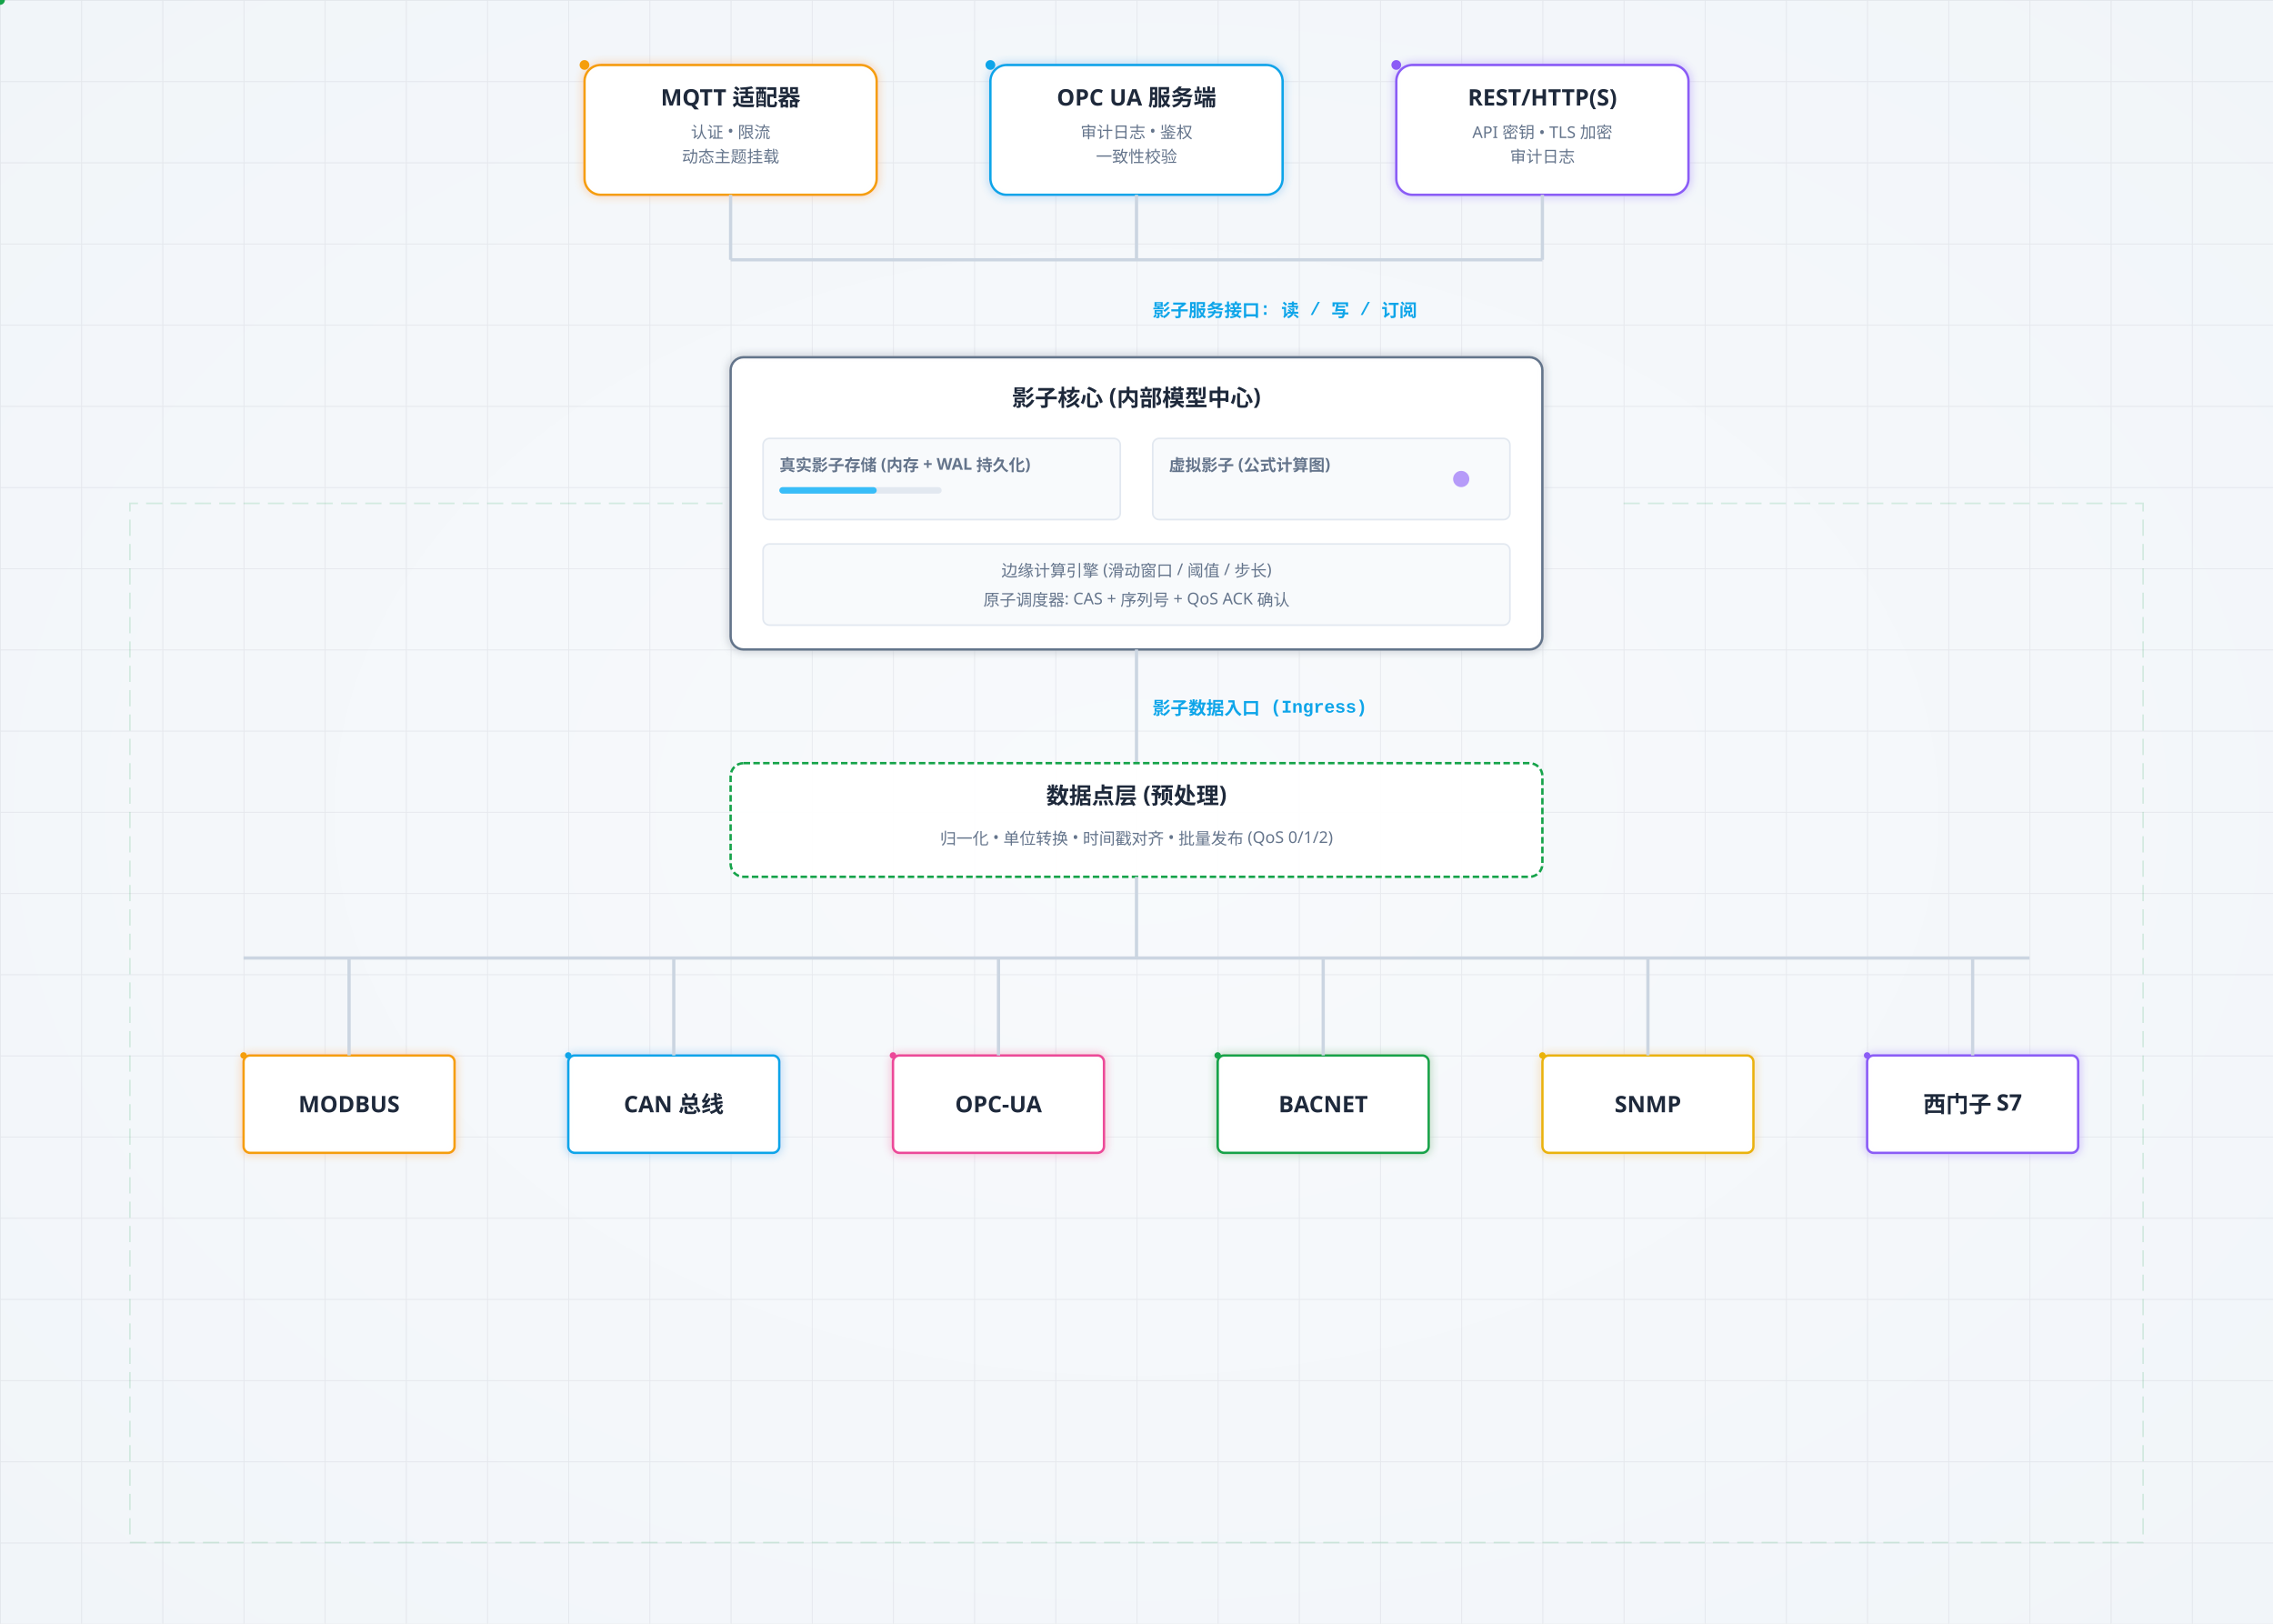
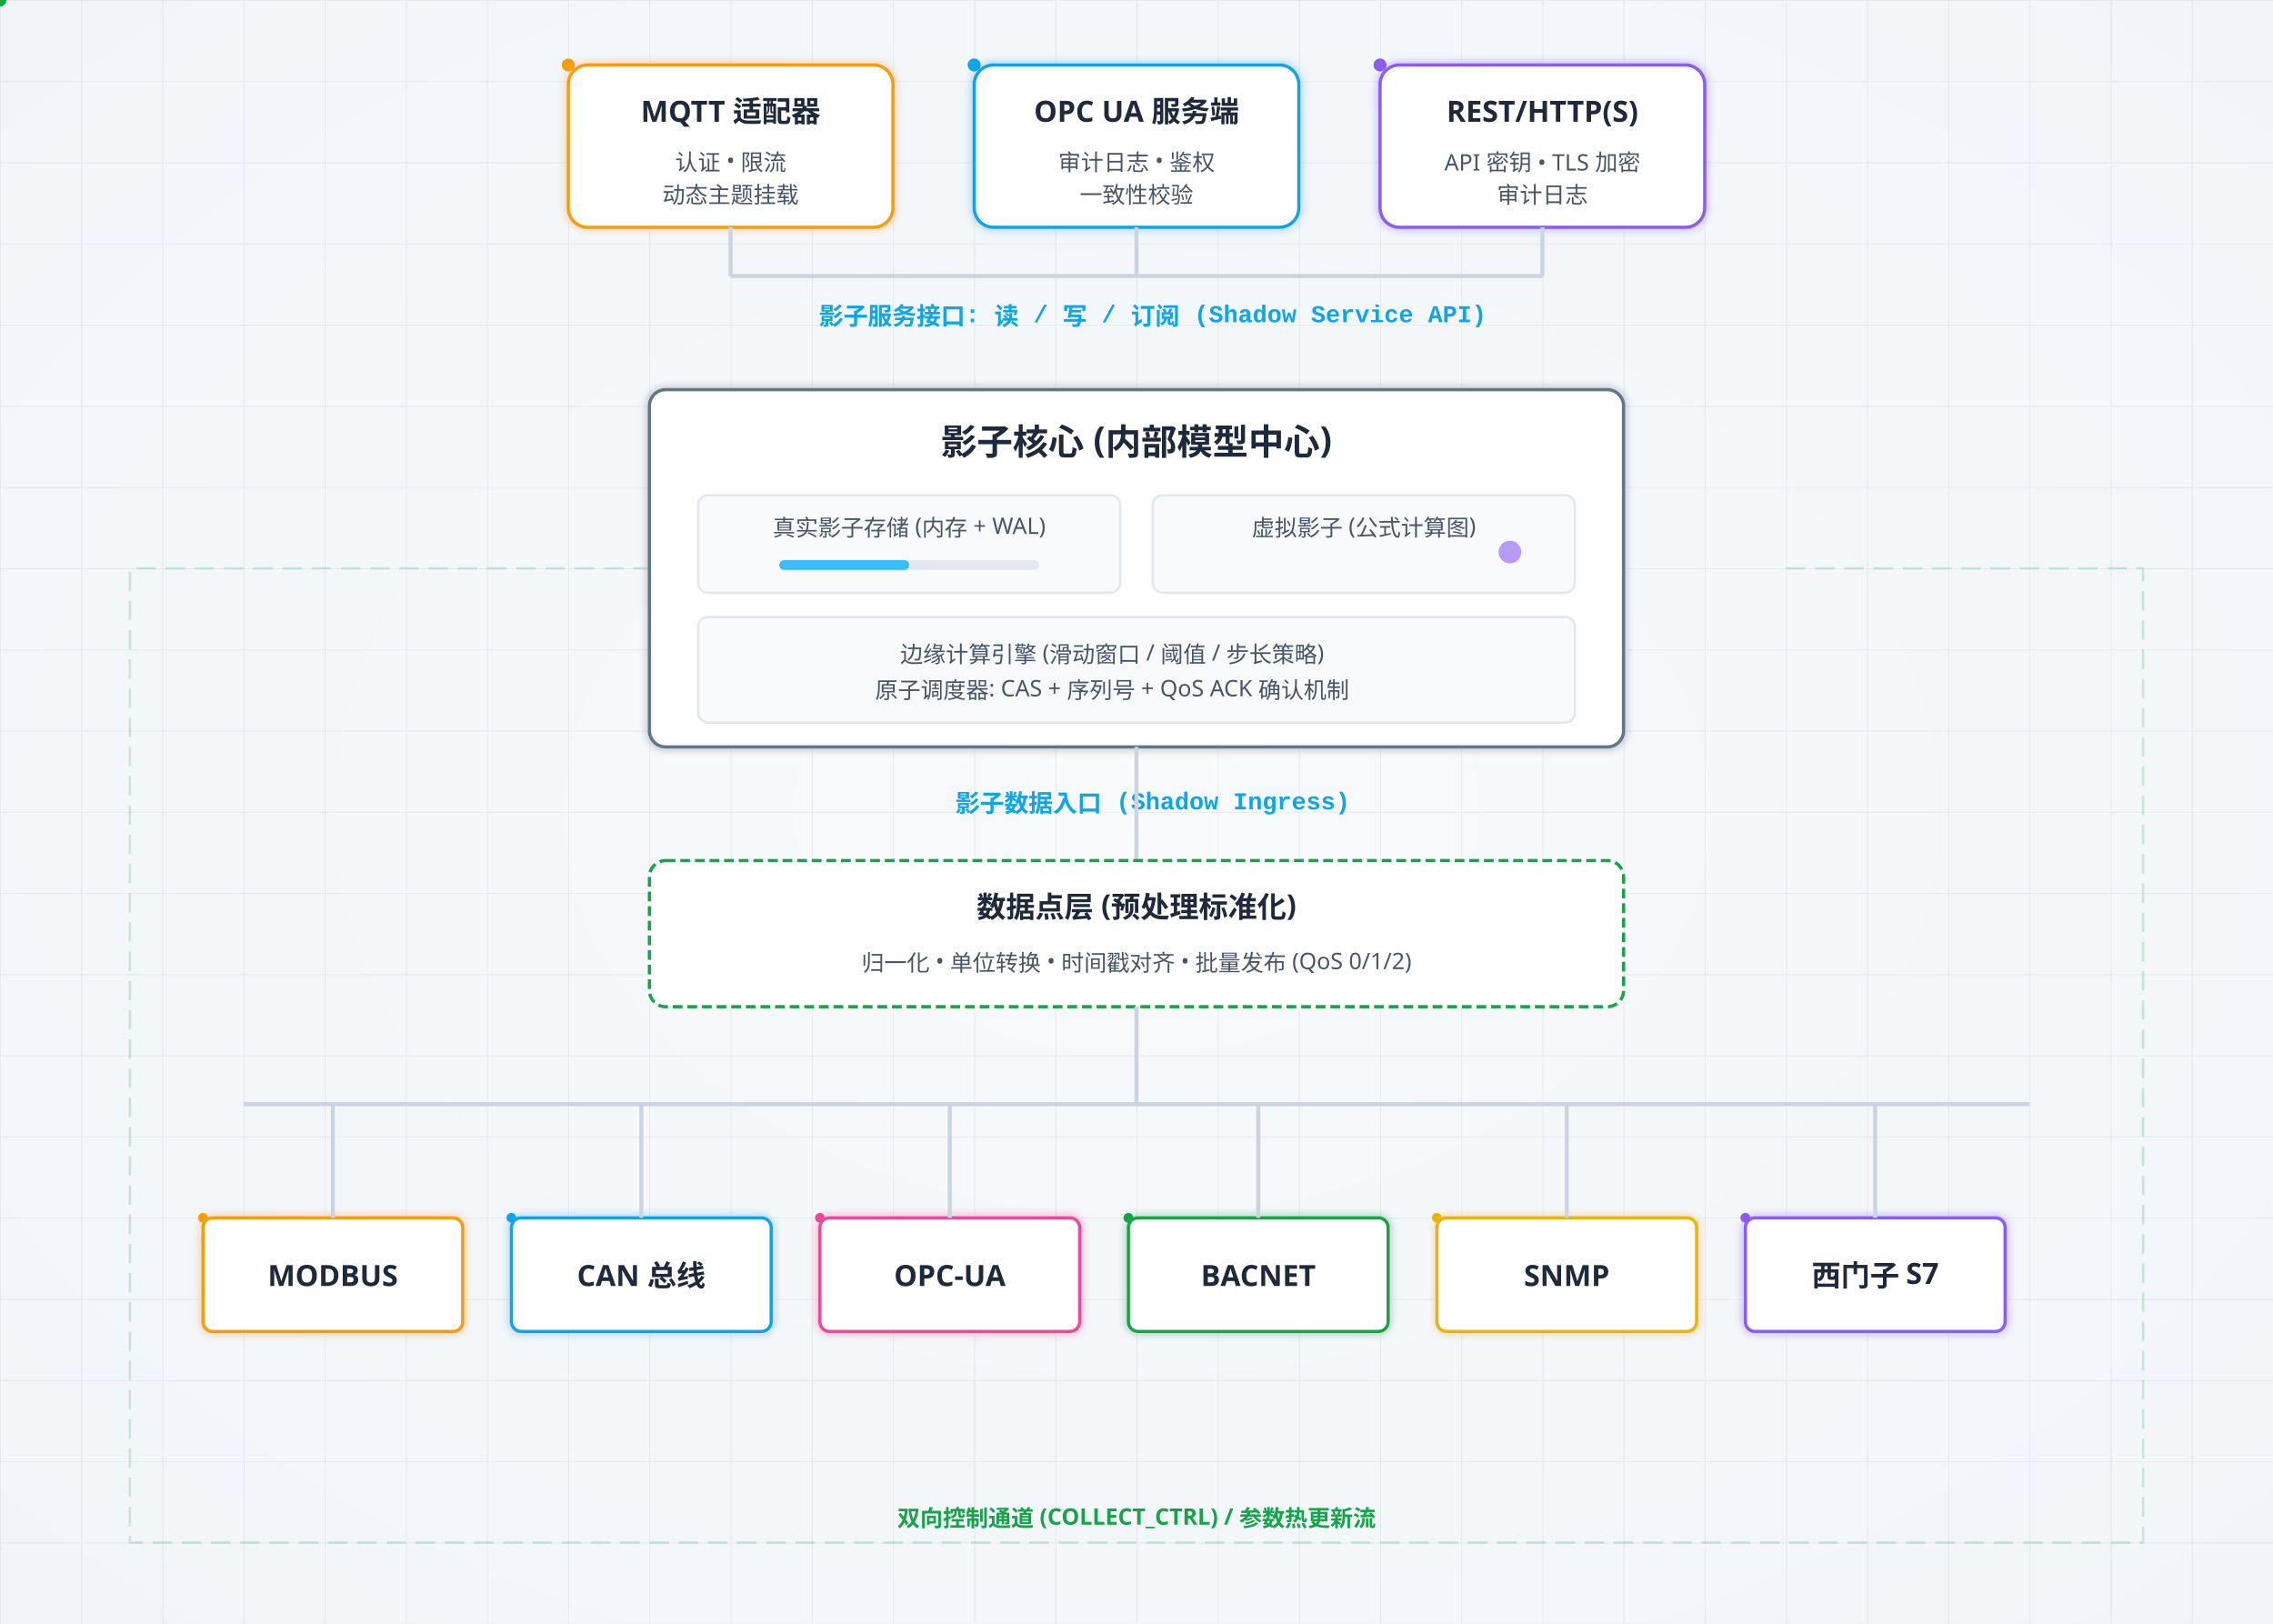
<svg xmlns="http://www.w3.org/2000/svg" width="1400" height="1000" viewBox="0 0 1400 1000">
  <defs>
    <radialGradient id="bg_grad" cx="50%" cy="50%" r="70%">
      <stop offset="0%" stop-color="#f8fafc" />
      <stop offset="100%" stop-color="#f1f5f9" />
    </radialGradient>
    <pattern id="grid" width="50" height="50" patternUnits="userSpaceOnUse">
      <path d="M 50 0 L 0 0 0 50" fill="none" stroke="#0f172a" stroke-width="1" opacity="0.07" />
    </pattern>
    <filter id="glow" x="-20%" y="-20%" width="140%" height="140%">
      <feGaussianBlur stdDeviation="2.5" result="blur" />
      <feComposite in="SourceGraphic" in2="blur" operator="over" />
    </filter>
    <style>
-       .panel-bg { fill: #ffffff; stroke-width: 1.5; fill-opacity: 0.95; }
-       .text-label { fill: #1e293b; font-family: 'PingFang SC', 'Microsoft YaHei', sans-serif; font-weight: 700; font-size: 14px; }
-       .text-detail { fill: #64748b; font-family: 'PingFang SC', 'Microsoft YaHei', sans-serif; font-size: 10px; }
-       .text-api { fill: #0ea5e9; font-family: 'Courier New', monospace; font-size: 11px; font-weight: bold; }
-       .line-main { fill: none; stroke: #cbd5e1; stroke-width: 2; }
-       .core-box { fill: #f8fafc; stroke: #e2e8f0; stroke-width: 1; }
+       .panel-bg { fill: #ffffff; stroke-width: 2; fill-opacity: 0.95; }
+       /* 调大标签字体 */
+       .text-label { fill: #1e293b; font-family: 'PingFang SC', 'Microsoft YaHei', sans-serif; font-weight: 800; font-size: 18px; }
+       /* 调大详情字体 */
+       .text-detail { fill: #475569; font-family: 'PingFang SC', 'Microsoft YaHei', sans-serif; font-size: 14px; font-weight: 500; }
+       /* 调大技术接口字体 */
+       .text-api { fill: #0ea5e9; font-family: 'Courier New', monospace; font-size: 15px; font-weight: bold; }
+       .line-main { fill: none; stroke: #cbd5e1; stroke-width: 2.5; }
+       .core-box { fill: #f8fafc; stroke: #e2e8f0; stroke-width: 1.5; }
    </style>
  </defs>
  <rect width="100%" height="100%" fill="url(#bg_grad)" />
  <rect width="100%" height="100%" fill="url(#grid)" />
  <g transform="translate(0, 40)">
-     <g transform="translate(360, 0)">
-       <rect width="180" height="80" rx="10" class="panel-bg" stroke="#f59e0b" filter="url(#glow)" />
-       <text x="90" y="25" text-anchor="middle" class="text-label">MQTT 适配器</text>
-       <text x="90" y="45" text-anchor="middle" class="text-detail">认证 • 限流</text>
-       <text x="90" y="60" text-anchor="middle" class="text-detail">动态主题挂载</text>
-       <path id="up_l1" d="M90 120 V80" class="line-main" />
-       <circle r="3" fill="#f59e0b">
+     <g transform="translate(350, 0)">
+       <rect width="200" height="100" rx="12" class="panel-bg" stroke="#f59e0b" filter="url(#glow)" />
+       <text x="100" y="35" text-anchor="middle" class="text-label">MQTT 适配器</text>
+       <text x="100" y="65" text-anchor="middle" class="text-detail">认证 • 限流</text>
+       <text x="100" y="85" text-anchor="middle" class="text-detail">动态主题挂载</text>
+       <path id="up_l1" d="M100 130 V100" class="line-main" />
+       <circle r="4" fill="#f59e0b">
        <animateMotion dur="1.2s" repeatCount="indefinite">
          <mpath href="#up_l1" />
        </animateMotion>
      </circle>
    </g>
-     <g transform="translate(610, 0)">
-       <rect width="180" height="80" rx="10" class="panel-bg" stroke="#0ea5e9" filter="url(#glow)" />
-       <text x="90" y="25" text-anchor="middle" class="text-label">OPC UA 服务端</text>
-       <text x="90" y="45" text-anchor="middle" class="text-detail">审计日志 • 鉴权</text>
-       <text x="90" y="60" text-anchor="middle" class="text-detail">一致性校验</text>
-       <path id="up_l2" d="M90 120 V80" class="line-main" />
-       <circle r="3" fill="#0ea5e9">
+     <g transform="translate(600, 0)">
+       <rect width="200" height="100" rx="12" class="panel-bg" stroke="#0ea5e9" filter="url(#glow)" />
+       <text x="100" y="35" text-anchor="middle" class="text-label">OPC UA 服务端</text>
+       <text x="100" y="65" text-anchor="middle" class="text-detail">审计日志 • 鉴权</text>
+       <text x="100" y="85" text-anchor="middle" class="text-detail">一致性校验</text>
+       <path id="up_l2" d="M100 130 V100" class="line-main" />
+       <circle r="4" fill="#0ea5e9">
        <animateMotion dur="1.5s" repeatCount="indefinite">
          <mpath href="#up_l2" />
        </animateMotion>
      </circle>
    </g>
-     <g transform="translate(860, 0)">
-       <rect width="180" height="80" rx="10" class="panel-bg" stroke="#8b5cf6" filter="url(#glow)" />
-       <text x="90" y="25" text-anchor="middle" class="text-label">REST/HTTP(S)</text>
-       <text x="90" y="45" text-anchor="middle" class="text-detail">API 密钥 • TLS 加密</text>
-       <text x="90" y="60" text-anchor="middle" class="text-detail">审计日志</text>
-       <path id="up_l3" d="M90 120 V80" class="line-main" />
-       <circle r="3" fill="#8b5cf6">
+     <g transform="translate(850, 0)">
+       <rect width="200" height="100" rx="12" class="panel-bg" stroke="#8b5cf6" filter="url(#glow)" />
+       <text x="100" y="35" text-anchor="middle" class="text-label">REST/HTTP(S)</text>
+       <text x="100" y="65" text-anchor="middle" class="text-detail">API 密钥 • TLS 加密</text>
+       <text x="100" y="85" text-anchor="middle" class="text-detail">审计日志</text>
+       <path id="up_l3" d="M100 130 V100" class="line-main" />
+       <circle r="4" fill="#8b5cf6">
        <animateMotion dur="2s" repeatCount="indefinite">
          <mpath href="#up_l3" />
        </animateMotion>
      </circle>
    </g>
-     <path d="M450 120 H950" class="line-main" />
+     <path d="M450 130 H950" class="line-main" />
  </g>
-   <text x="710" y="195" class="text-api">影子服务接口: 读 / 写 / 订阅</text>
-   <g transform="translate(450, 220)">
-     <rect width="500" height="180" rx="8" class="panel-bg" stroke="#64748b" filter="url(#glow)" />
-     <text x="250" y="30" text-anchor="middle" class="text-label">影子核心 (内部模型中心)</text>
-     <rect x="20" y="50" width="220" height="50" rx="4" class="core-box" />
-     <text x="30" y="70" class="text-detail" font-weight="bold">真实影子存储 (内存 + WAL 持久化)</text>
-     <rect x="30" y="80" width="100" height="4" rx="2" fill="#e2e8f0" />
-     <rect x="30" y="80" width="60" height="4" rx="2" fill="#38bdf8">
-       <animate attributeName="width" values="40;100;40" dur="3s" repeatCount="indefinite" />
+   <text x="710" y="200" class="text-api" text-anchor="middle">影子服务接口: 读 / 写 / 订阅 (Shadow Service API)</text>
+   <g transform="translate(400, 240)">
+     <rect width="600" height="220" rx="10" class="panel-bg" stroke="#64748b" filter="url(#glow)" />
+     <text x="300" y="40" text-anchor="middle" class="text-label" style="font-size: 22px;">影子核心 (内部模型中心)</text>
+     <rect x="30" y="65" width="260" height="60" rx="6" class="core-box" />
+     <text x="160" y="90" text-anchor="middle" class="text-detail" font-weight="bold">真实影子存储 (内存 + WAL)</text>
+     <rect x="80" y="105" width="160" height="6" rx="3" fill="#e2e8f0" />
+     <rect x="80" y="105" width="80" height="6" rx="3" fill="#38bdf8">
+       <animate attributeName="width" values="40;160;40" dur="3s" repeatCount="indefinite" />
    </rect>
-     <rect x="260" y="50" width="220" height="50" rx="4" class="core-box" />
-     <text x="270" y="70" class="text-detail" font-weight="bold">虚拟影子 (公式计算图)</text>
-     <circle cx="450" cy="75" r="5" fill="#8b5cf6" opacity="0.6">
-       <animate attributeName="r" values="3;6;3" dur="1s" repeatCount="indefinite" />
+     <rect x="310" y="65" width="260" height="60" rx="6" class="core-box" />
+     <text x="440" y="90" text-anchor="middle" class="text-detail" font-weight="bold">虚拟影子 (公式计算图)</text>
+     <circle cx="530" cy="100" r="7" fill="#8b5cf6" opacity="0.6">
+       <animate attributeName="r" values="4;8;4" dur="1s" repeatCount="indefinite" />
    </circle>
-     <rect x="20" y="115" width="460" height="50" rx="4" class="core-box" />
-     <text x="250" y="135" text-anchor="middle" class="text-detail">边缘计算引擎 (滑动窗口 / 阈值 / 步长)</text>
-     <text x="250" y="153" text-anchor="middle" class="text-detail" fill="#059669">原子调度器: CAS + 序列号 + QoS ACK 确认</text>
+     <rect x="30" y="140" width="540" height="65" rx="6" class="core-box" />
+     <text x="285" y="168" text-anchor="middle" class="text-detail">边缘计算引擎 (滑动窗口 / 阈值 / 步长策略)</text>
+     <text x="285" y="190" text-anchor="middle" class="text-detail" fill="#059669" font-weight="bold">原子调度器: CAS + 序列号 + QoS ACK 确认机制</text>
  </g>
-   <text x="710" y="440" class="text-api">影子数据入口 (Ingress)</text>
-   <path id="path_ingress" d="M700 400 V470" class="line-main" />
-   <circle r="3" fill="#16a34a">
+   <text x="710" y="500" class="text-api" text-anchor="middle">影子数据入口 (Shadow Ingress)</text>
+   <path id="path_ingress" d="M700 460 V530" class="line-main" />
+   <circle r="4" fill="#16a34a">
    <animateMotion dur="2s" repeatCount="indefinite">
      <mpath href="#path_ingress" />
    </animateMotion>
  </circle>
-   <g transform="translate(450, 470)">
-     <rect width="500" height="70" rx="8" class="panel-bg" stroke="#16a34a" stroke-dasharray="4,2" />
-     <text x="250" y="25" text-anchor="middle" class="text-label">数据点层 (预处理)</text>
-     <text x="250" y="50" text-anchor="middle" class="text-detail">归一化 • 单位转换 • 时间戳对齐 • 批量发布 (QoS 0/1/2)</text>
+   <g transform="translate(400, 530)">
+     <rect width="600" height="90" rx="10" class="panel-bg" stroke="#16a34a" stroke-dasharray="6,3" />
+     <text x="300" y="35" text-anchor="middle" class="text-label">数据点层 (预处理标准化)</text>
+     <text x="300" y="68" text-anchor="middle" class="text-detail">归一化 • 单位转换 • 时间戳对齐 • 批量发布 (QoS 0/1/2)</text>
  </g>
-   <path id="path_to_bus" d="M700 540 V590" class="line-main" />
-   <path id="bus_horizontal" d="M150 590 L1250 590" class="line-main" />
-   <g transform="translate(150, 650)">
+   <path id="path_to_bus" d="M700 620 V680" class="line-main" />
+   <path id="bus_horizontal" d="M150 680 L1250 680" class="line-main" />
+   <g transform="translate(125, 750)">
    <g transform="translate(0,0)">
-       <rect width="130" height="60" rx="4" class="panel-bg" stroke="#f59e0b" filter="url(#glow)" />
-       <text x="65" y="35" text-anchor="middle" class="text-label">MODBUS</text>
-       <path id="l1" d="M65 0 V-60" class="line-main" />
-       <circle r="2" fill="#f59e0b">
+       <rect width="160" height="70" rx="6" class="panel-bg" stroke="#f59e0b" filter="url(#glow)" />
+       <text x="80" y="42" text-anchor="middle" class="text-label">MODBUS</text>
+       <path id="l1" d="M80 0 V-70" class="line-main" />
+       <circle r="3" fill="#f59e0b">
        <animateMotion dur="1s" repeatCount="indefinite">
          <mpath href="#l1" />
        </animateMotion>
      </circle>
    </g>
-     <g transform="translate(200,0)">
-       <rect width="130" height="60" rx="4" class="panel-bg" stroke="#0ea5e9" filter="url(#glow)" />
-       <text x="65" y="35" text-anchor="middle" class="text-label">CAN 总线</text>
-       <path id="l2" d="M65 0 V-60" class="line-main" />
-       <circle r="2" fill="#0ea5e9">
+     <g transform="translate(190,0)">
+       <rect width="160" height="70" rx="6" class="panel-bg" stroke="#0ea5e9" filter="url(#glow)" />
+       <text x="80" y="42" text-anchor="middle" class="text-label">CAN 总线</text>
+       <path id="l2" d="M80 0 V-70" class="line-main" />
+       <circle r="3" fill="#0ea5e9">
        <animateMotion dur="1.5s" repeatCount="indefinite">
          <mpath href="#l2" />
        </animateMotion>
      </circle>
    </g>
-     <g transform="translate(400,0)">
-       <rect width="130" height="60" rx="4" class="panel-bg" stroke="#ec4899" filter="url(#glow)" />
-       <text x="65" y="35" text-anchor="middle" class="text-label">OPC-UA</text>
-       <path id="l3" d="M65 0 V-60" class="line-main" />
-       <circle r="2" fill="#ec4899">
+     <g transform="translate(380,0)">
+       <rect width="160" height="70" rx="6" class="panel-bg" stroke="#ec4899" filter="url(#glow)" />
+       <text x="80" y="42" text-anchor="middle" class="text-label">OPC-UA</text>
+       <path id="l3" d="M80 0 V-70" class="line-main" />
+       <circle r="3" fill="#ec4899">
        <animateMotion dur="1.3s" repeatCount="indefinite">
          <mpath href="#l3" />
        </animateMotion>
      </circle>
    </g>
-     <g transform="translate(600,0)">
-       <rect width="130" height="60" rx="4" class="panel-bg" stroke="#16a34a" filter="url(#glow)" />
-       <text x="65" y="35" text-anchor="middle" class="text-label">BACNET</text>
-       <path id="l4" d="M65 0 V-60" class="line-main" />
-       <circle r="2" fill="#16a34a">
+     <g transform="translate(570,0)">
+       <rect width="160" height="70" rx="6" class="panel-bg" stroke="#16a34a" filter="url(#glow)" />
+       <text x="80" y="42" text-anchor="middle" class="text-label">BACNET</text>
+       <path id="l4" d="M80 0 V-70" class="line-main" />
+       <circle r="3" fill="#16a34a">
        <animateMotion dur="2s" repeatCount="indefinite">
          <mpath href="#l4" />
        </animateMotion>
      </circle>
    </g>
-     <g transform="translate(800,0)">
-       <rect width="130" height="60" rx="4" class="panel-bg" stroke="#eab308" filter="url(#glow)" />
-       <text x="65" y="35" text-anchor="middle" class="text-label">SNMP</text>
-       <path id="l5" d="M65 0 V-60" class="line-main" />
-       <circle r="2" fill="#eab308">
+     <g transform="translate(760,0)">
+       <rect width="160" height="70" rx="6" class="panel-bg" stroke="#eab308" filter="url(#glow)" />
+       <text x="80" y="42" text-anchor="middle" class="text-label">SNMP</text>
+       <path id="l5" d="M80 0 V-70" class="line-main" />
+       <circle r="3" fill="#eab308">
        <animateMotion dur="1.8s" repeatCount="indefinite">
          <mpath href="#l5" />
        </animateMotion>
      </circle>
    </g>
-     <g transform="translate(1000,0)">
-       <rect width="130" height="60" rx="4" class="panel-bg" stroke="#8b5cf6" filter="url(#glow)" />
-       <text x="65" y="35" text-anchor="middle" class="text-label">西门子 S7</text>
-       <path id="l6" d="M65 0 V-60" class="line-main" />
-       <circle r="2" fill="#8b5cf6">
+     <g transform="translate(950,0)">
+       <rect width="160" height="70" rx="6" class="panel-bg" stroke="#8b5cf6" filter="url(#glow)" />
+       <text x="80" y="42" text-anchor="middle" class="text-label">西门子 S7</text>
+       <path id="l6" d="M80 0 V-70" class="line-main" />
+       <circle r="3" fill="#8b5cf6">
        <animateMotion dur="2.2s" repeatCount="indefinite">
          <mpath href="#l6" />
        </animateMotion>
      </circle>
    </g>
  </g>
-   <path id="ctrl_flow" d="M1000 310 H1320 V950 H80 V310 H450" fill="none" stroke="#16a34a" stroke-width="1" stroke-dasharray="10,5" opacity="0.15" />
-   <circle r="2" fill="#16a34a">
-     <animateMotion dur="15s" repeatCount="indefinite">
+   <path id="ctrl_flow" d="M1100 350 H1320 V950 H80 V350 H400" fill="none" stroke="#16a34a" stroke-width="1.5" stroke-dasharray="12,6" opacity="0.2" />
+   <circle r="3" fill="#16a34a">
+     <animateMotion dur="12s" repeatCount="indefinite">
      <mpath href="#ctrl_flow" />
    </animateMotion>
  </circle>
+   <text x="700" y="940" text-anchor="middle" class="text-detail" style="fill: #16a34a; font-weight: bold;">双向控制通道 (COLLECT_CTRL) / 参数热更新流</text>
</svg>
